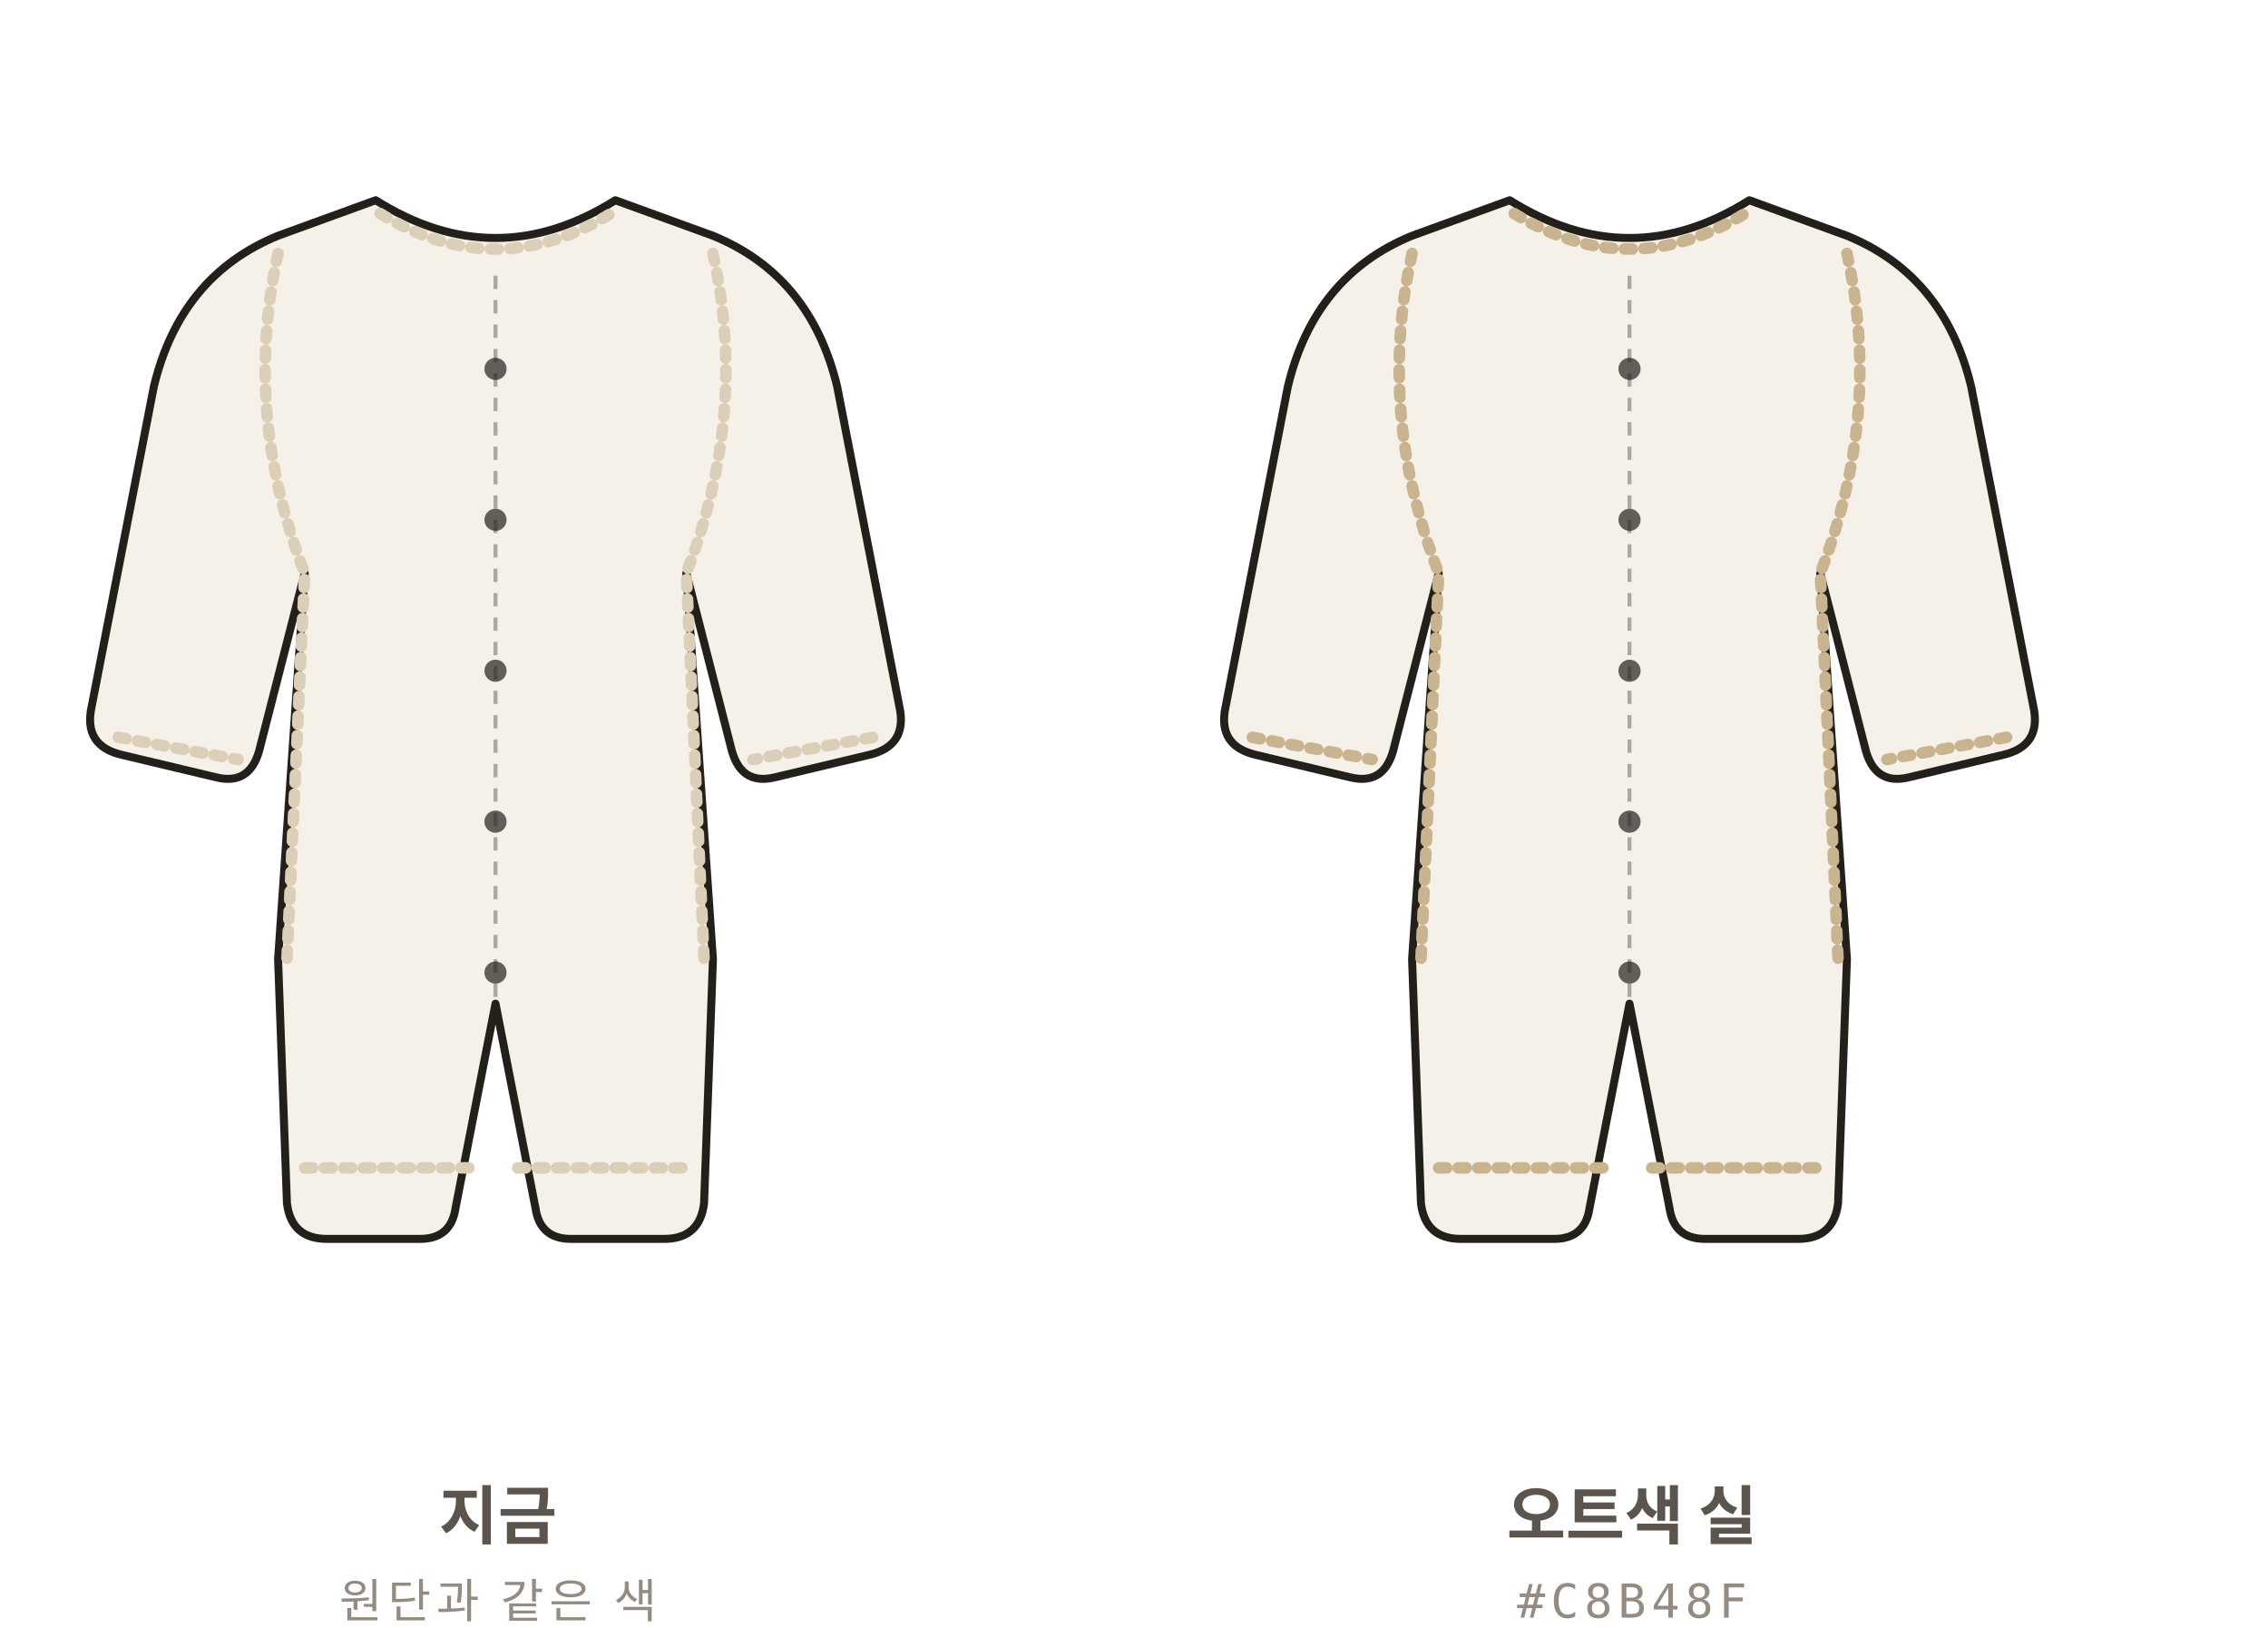
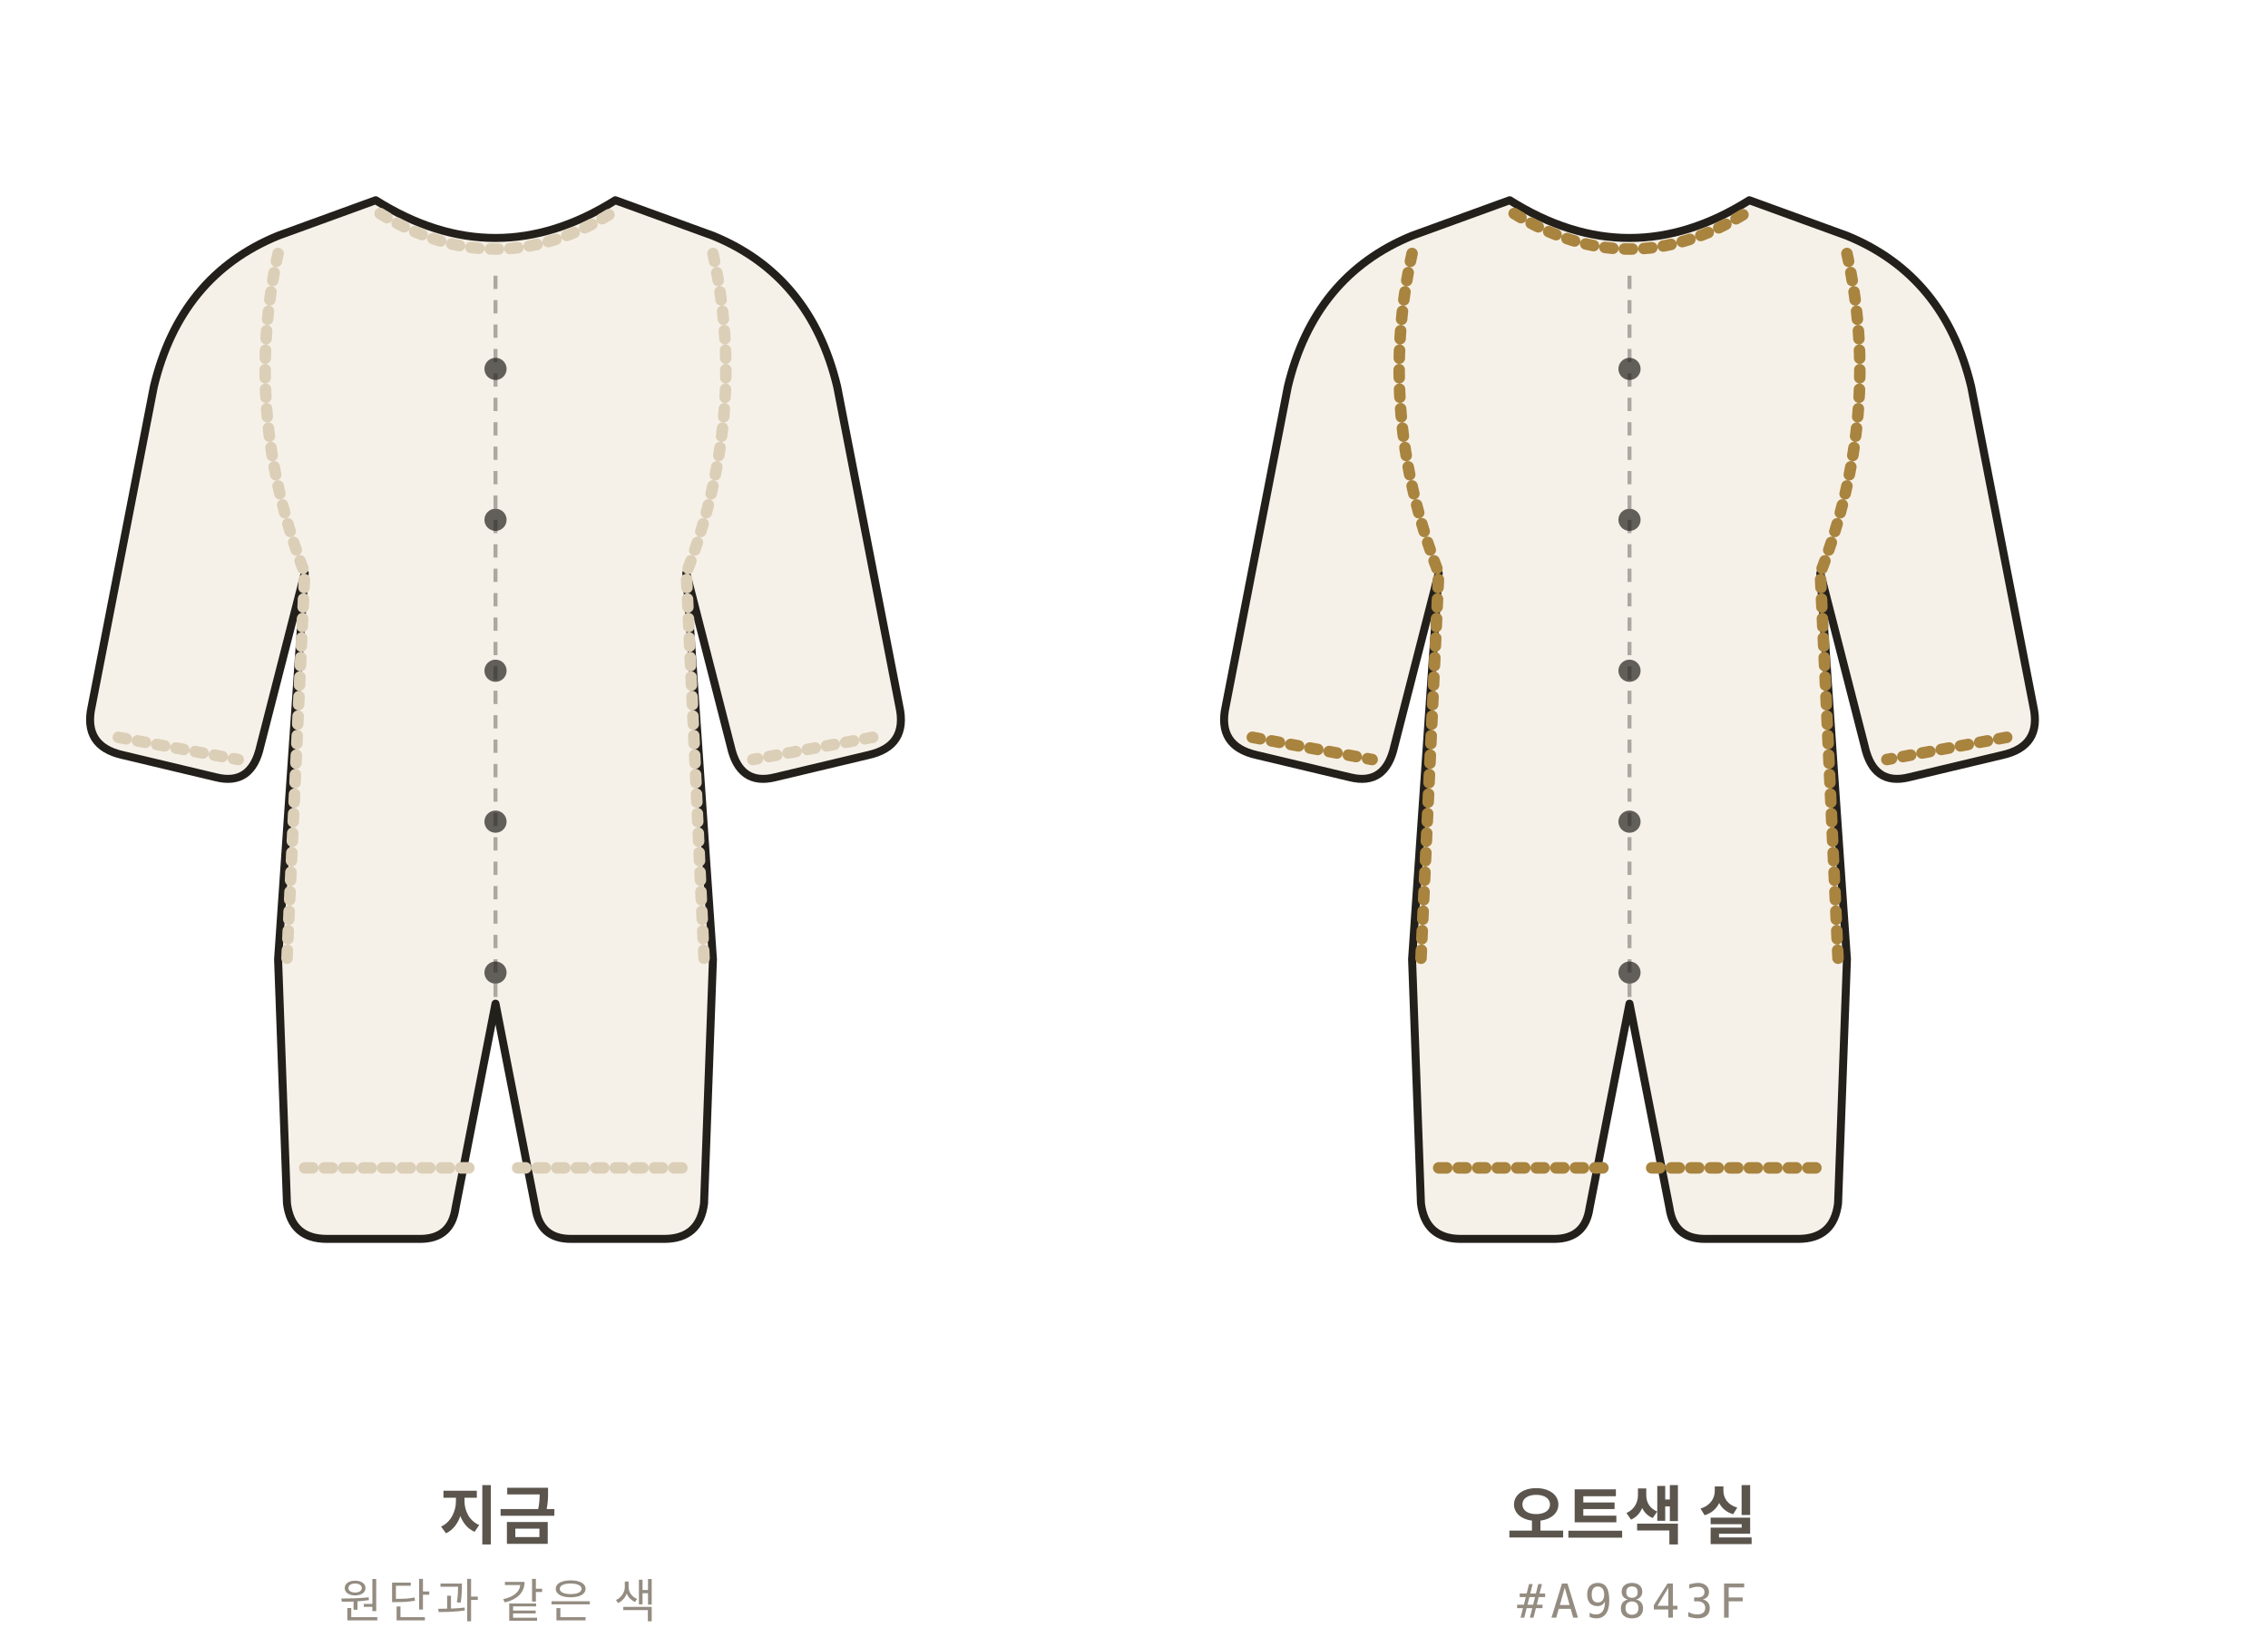
<svg xmlns="http://www.w3.org/2000/svg" viewBox="0 0 460 330" role="img" aria-labelledby="mk-t">
  <defs>
    <style>
      .cloth{fill:var(--mk-cloth,#F6F1E8);stroke:var(--mk-line,#23201C);stroke-width:1.8;stroke-linejoin:round}
      .fold{fill:none;stroke:var(--mk-line,#23201C);stroke-width:.9;stroke-dasharray:3 2.5;opacity:.35}
      .snap{fill:var(--mk-line,#23201C);opacity:.7}
      .seam{fill:none;stroke:currentColor;stroke-width:2.6;stroke-linecap:round;stroke-dasharray:1.8 2.6}
-       .lb{fill:var(--mk-ink2,#5B554D);font-family:"Gothic A1","Malgun Gothic",sans-serif;font-size:13px;font-weight:700}
+       .lb{fill:var(--mk-ink2,#5B554D);font-family:"Pretendard Variable",Pretendard,"Malgun Gothic",sans-serif;font-size:13px;font-weight:700}
      .mn{fill:var(--mk-ash,#948C81);font-family:"IBM Plex Mono",ui-monospace,monospace;font-size:9.5px;letter-spacing:1.1px}
    </style>
    <g id="mk-suit">
      <path class="cloth" d="M78 34 Q105 51 132 34 L154 42 Q176 51 182 76 L196 148         Q198 157 189 159 L168 164 Q160 166 158 157 L148 118 L154 205 L152 260         Q151 268 143 268 L122 268 Q115 268 114 261 L105 215 L96 261         Q95 268 88 268 L67 268 Q59 268 58 260 L56 205 L62 118 L52 157         Q50 166 42 164 L21 159 Q12 157 14 148 L28 76 Q34 51 56 42 Z" />
      <path class="fold" d="M105 51 L105 215" />
      <g class="snap">
        <circle cx="105" cy="72" r="2.5" />
        <circle cx="105" cy="106" r="2.5" />
        <circle cx="105" cy="140" r="2.5" />
        <circle cx="105" cy="174" r="2.5" />
        <circle cx="105" cy="208" r="2.5" />
      </g>
      <path class="seam" d="M56 46 Q48 82 62 118 L58 205" />
      <path class="seam" d="M154 46 Q162 82 148 118 L152 205" />
      <path class="seam" d="M20 155 L47 160 M190 155 L163 160" />
      <path class="seam" d="M62 252 L100 252 M110 252 L148 252" />
      <path class="seam" d="M79 37 Q105 53 131 37" />
    </g>
  </defs>
  <g transform="translate(6,10) scale(.9)" color="#DCCFB8">
    <use href="#mk-suit" />
  </g>
  <text class="lb" x="101" y="312" text-anchor="middle">지금</text>
  <text class="mn" x="101" y="328" text-anchor="middle">원단과 같은 색</text>
-   <g transform="translate(236,10) scale(.9)" color="#C8B48F">
+   <g transform="translate(236,10) scale(.9)" color="#A9843F">
    <use href="#mk-suit" />
  </g>
  <text class="lb" x="331" y="312" text-anchor="middle">오트색 실</text>
-   <text class="mn" x="331" y="328" text-anchor="middle">#C8B48F</text>
+   <text class="mn" x="331" y="328" text-anchor="middle">#A9843F</text>
</svg>
